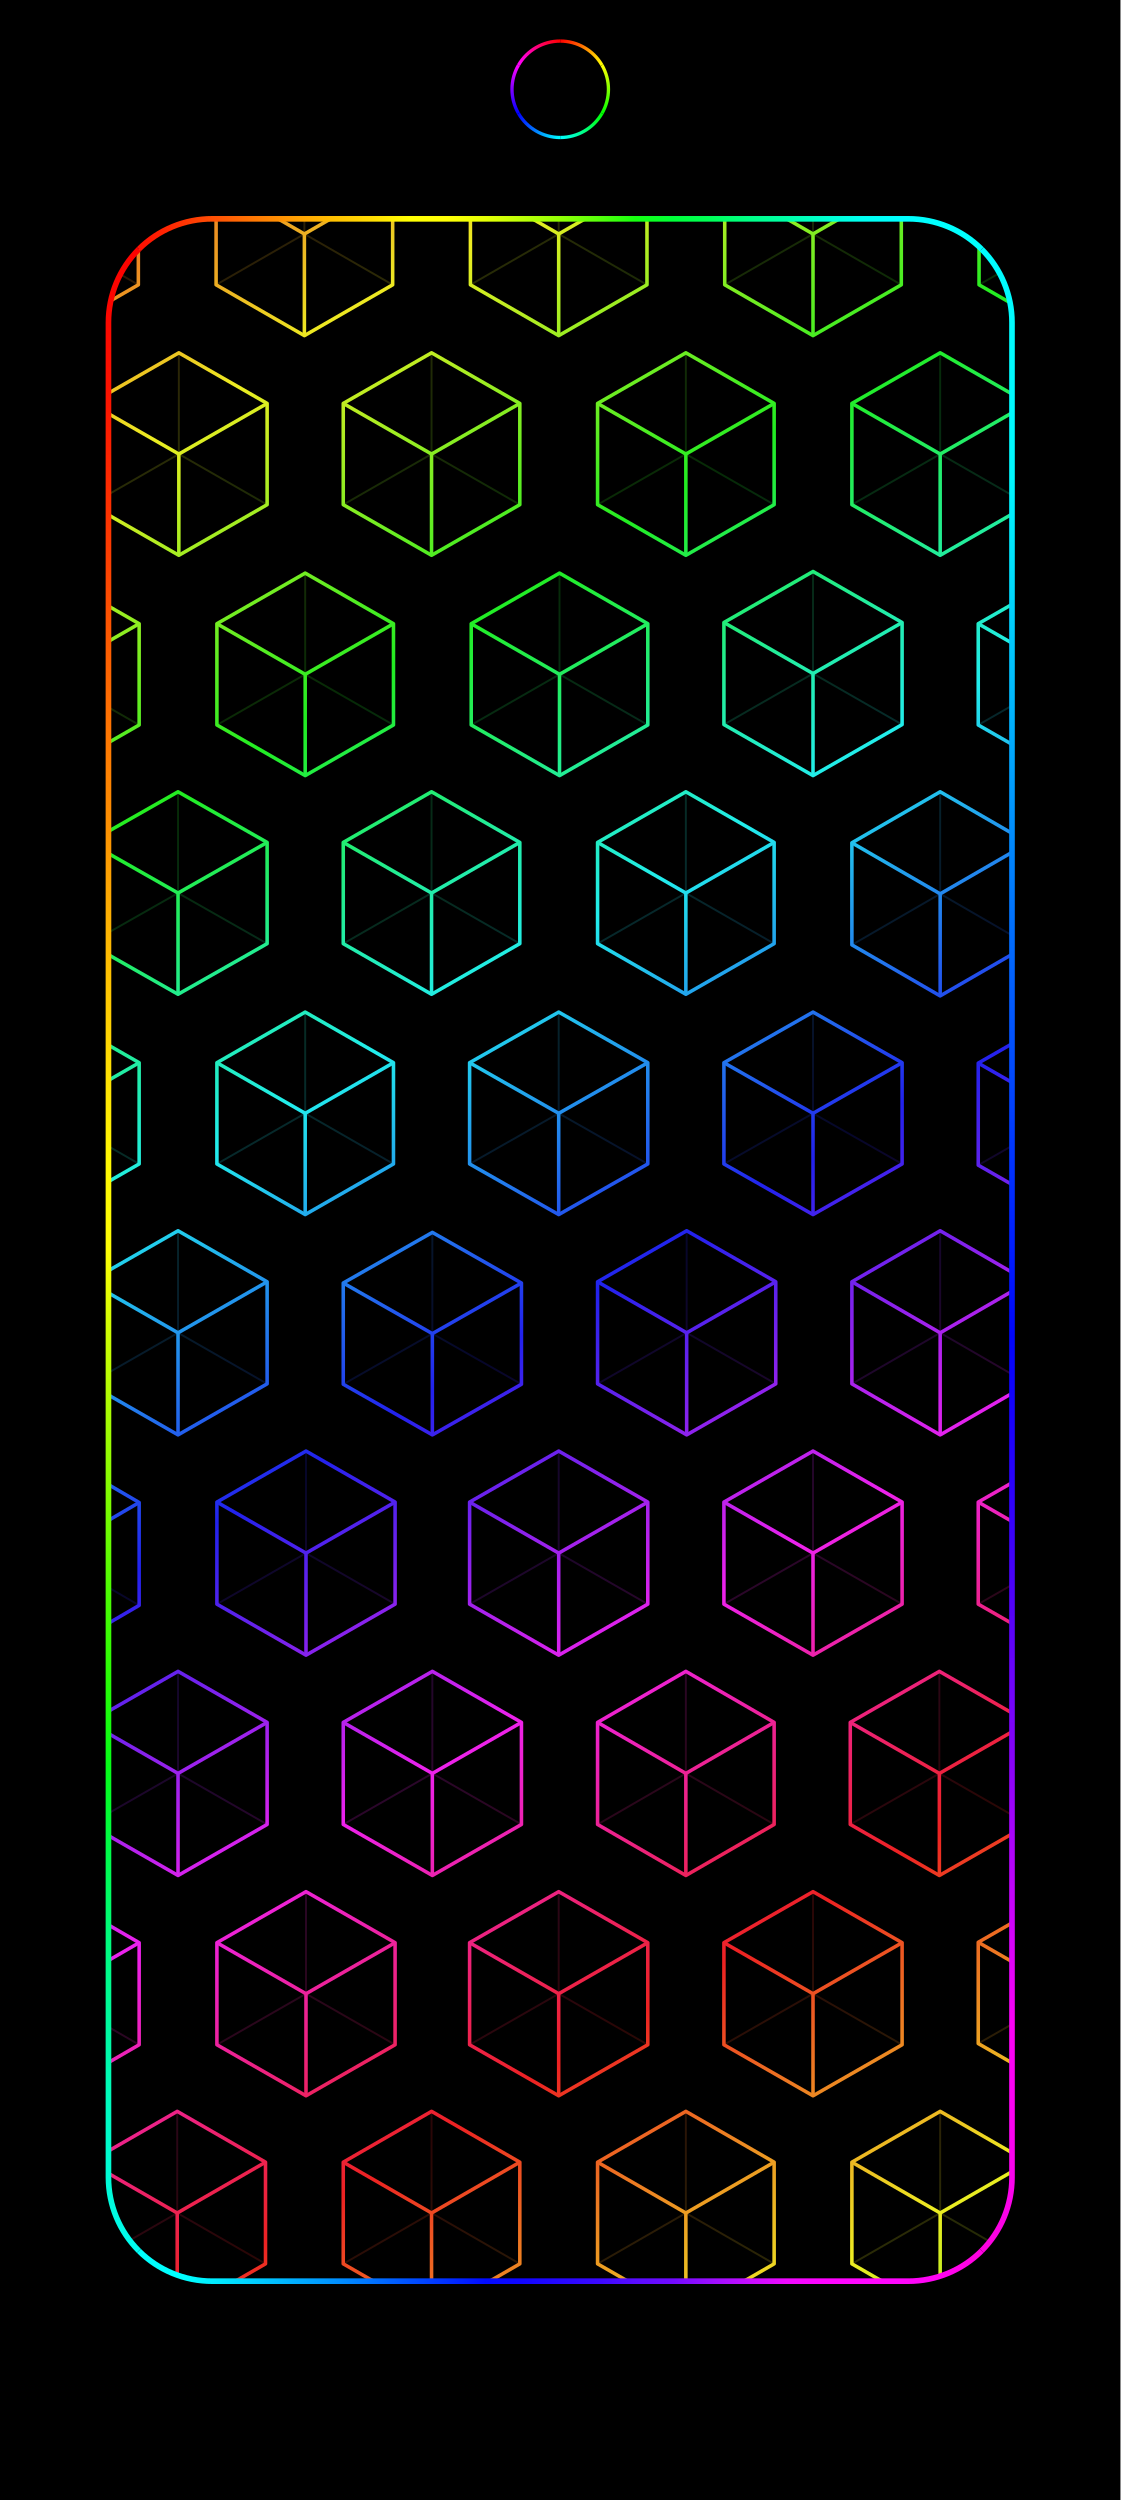
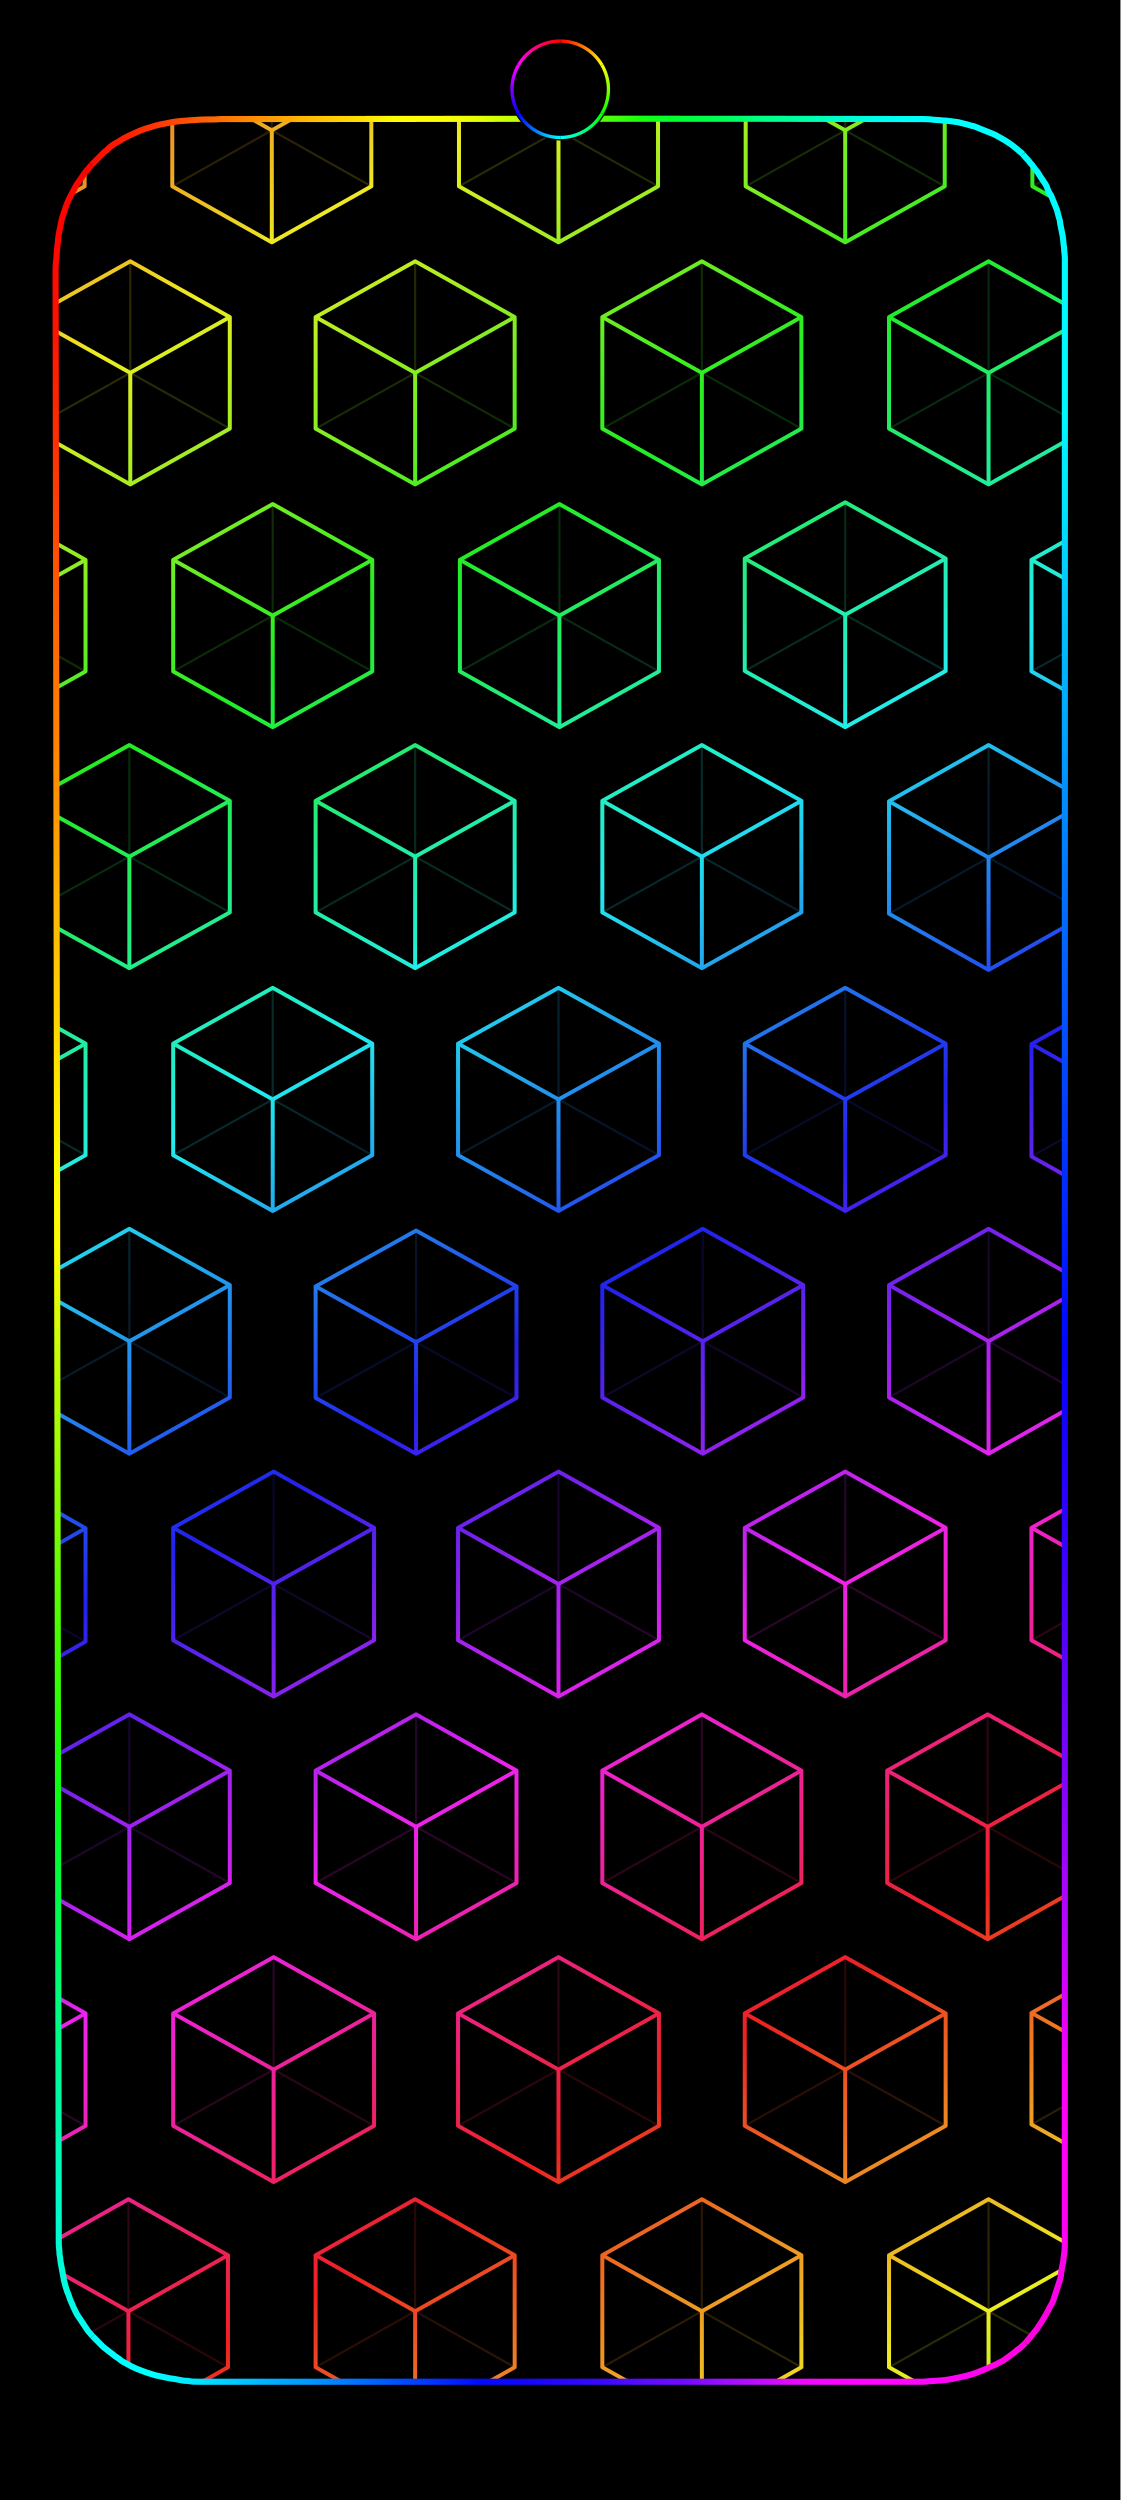
- <svg xmlns="http://www.w3.org/2000/svg" width="1280" height="2856" viewBox="0 0 1280 2856" data-frame-layout="continuous-grid">
+ <svg xmlns="http://www.w3.org/2000/svg" width="1280" height="2856" viewBox="0 0 1280 2856" data-frame-layout="continuous-grid" data-google-display="pixel_10_pro">
  <defs>
    <linearGradient id="rainbow" gradientUnits="userSpaceOnUse" x1="0" y1="0" x2="899.742" y2="1470.724">
      <stop offset="0" stop-color="#ed228f" />
      <stop offset="0.062" stop-color="#ed2222" />
      <stop offset="0.176" stop-color="#eded22" />
      <stop offset="0.29" stop-color="#22ed22" />
      <stop offset="0.405" stop-color="#22eded" />
      <stop offset="0.519" stop-color="#2222ed" />
      <stop offset="0.634" stop-color="#ed22ed" />
      <stop offset="0.748" stop-color="#ed2222" />
      <stop offset="0.863" stop-color="#eded22" />
      <stop offset="0.977" stop-color="#22ed22" />
      <stop offset="1" stop-color="#22ed4a" />
    </linearGradient>
    <linearGradient id="frame-top" gradientUnits="userSpaceOnUse" x1="25.6" y1="25.6" x2="1254.4" y2="25.6">
      <stop offset="0" stop-color="#fc0100" />
      <stop offset="0.042" stop-color="#ff1502" />
      <stop offset="0.083" stop-color="#ff3403" />
      <stop offset="0.125" stop-color="#ff5704" />
      <stop offset="0.167" stop-color="#ff7d03" />
      <stop offset="0.208" stop-color="#ffa003" />
      <stop offset="0.25" stop-color="#ffc101" />
      <stop offset="0.292" stop-color="#ffdd03" />
      <stop offset="0.333" stop-color="#ffff03" />
      <stop offset="0.375" stop-color="#ffff06" />
      <stop offset="0.417" stop-color="#e4ff05" />
      <stop offset="0.458" stop-color="#bcff07" />
      <stop offset="0.5" stop-color="#92ff05" />
      <stop offset="0.542" stop-color="#57ff0b" />
      <stop offset="0.583" stop-color="#16ff10" />
      <stop offset="0.625" stop-color="#00ff39" />
      <stop offset="0.667" stop-color="#00ff59" />
      <stop offset="0.708" stop-color="#00ff86" />
      <stop offset="0.75" stop-color="#00ffa8" />
      <stop offset="0.792" stop-color="#00ffce" />
      <stop offset="0.833" stop-color="#00fff0" />
      <stop offset="0.875" stop-color="#00ffff" />
      <stop offset="0.917" stop-color="#00ffff" />
      <stop offset="0.958" stop-color="#00ffff" />
      <stop offset="1" stop-color="#00fdff" />
    </linearGradient>
    <linearGradient id="frame-right" gradientUnits="userSpaceOnUse" x1="1254.4" y1="25.6" x2="1254.4" y2="2830.4">
      <stop offset="0" stop-color="#00fdff" />
      <stop offset="0.042" stop-color="#00fbfe" />
      <stop offset="0.083" stop-color="#00f9fe" />
      <stop offset="0.125" stop-color="#00f7fe" />
      <stop offset="0.167" stop-color="#00e1fd" />
      <stop offset="0.208" stop-color="#01c6fd" />
      <stop offset="0.25" stop-color="#01adfd" />
      <stop offset="0.292" stop-color="#0190fd" />
      <stop offset="0.333" stop-color="#0175fd" />
      <stop offset="0.375" stop-color="#025dfd" />
      <stop offset="0.417" stop-color="#0248fd" />
      <stop offset="0.458" stop-color="#0132fc" />
      <stop offset="0.5" stop-color="#011dfc" />
      <stop offset="0.542" stop-color="#0106fb" />
      <stop offset="0.583" stop-color="#1902fa" />
      <stop offset="0.625" stop-color="#3102fa" />
      <stop offset="0.667" stop-color="#4e02f8" />
      <stop offset="0.708" stop-color="#6c04fa" />
      <stop offset="0.75" stop-color="#8a03f9" />
      <stop offset="0.792" stop-color="#b004fb" />
      <stop offset="0.833" stop-color="#d503fa" />
      <stop offset="0.875" stop-color="#fa02f5" />
      <stop offset="0.917" stop-color="#fa02f2" />
      <stop offset="0.958" stop-color="#fb03ec" />
      <stop offset="1" stop-color="#fc01d6" />
    </linearGradient>
    <linearGradient id="frame-bottom" gradientUnits="userSpaceOnUse" x1="25.6" y1="2830.4" x2="1254.4" y2="2830.4">
      <stop offset="0" stop-color="#00fff9" />
      <stop offset="0.042" stop-color="#00ffff" />
      <stop offset="0.083" stop-color="#00ffff" />
      <stop offset="0.125" stop-color="#00e7ff" />
      <stop offset="0.167" stop-color="#00caff" />
      <stop offset="0.208" stop-color="#00adff" />
      <stop offset="0.25" stop-color="#0092ff" />
      <stop offset="0.292" stop-color="#0072ff" />
      <stop offset="0.333" stop-color="#0050ff" />
      <stop offset="0.375" stop-color="#012fff" />
      <stop offset="0.417" stop-color="#020bff" />
      <stop offset="0.458" stop-color="#1105ff" />
      <stop offset="0.5" stop-color="#2607ff" />
      <stop offset="0.542" stop-color="#3b08ff" />
      <stop offset="0.583" stop-color="#590cff" />
      <stop offset="0.625" stop-color="#720aff" />
      <stop offset="0.667" stop-color="#9c0eff" />
      <stop offset="0.708" stop-color="#c40dff" />
      <stop offset="0.75" stop-color="#f009ff" />
      <stop offset="0.792" stop-color="#ff03ff" />
      <stop offset="0.833" stop-color="#ff07ff" />
      <stop offset="0.875" stop-color="#ff06fd" />
      <stop offset="0.917" stop-color="#ff04f2" />
      <stop offset="0.958" stop-color="#ff03e1" />
      <stop offset="1" stop-color="#fd02e2" />
    </linearGradient>
    <linearGradient id="frame-left" gradientUnits="userSpaceOnUse" x1="25.6" y1="25.6" x2="25.6" y2="2830.4">
      <stop offset="0" stop-color="#fc0200" />
      <stop offset="0.042" stop-color="#fc0500" />
      <stop offset="0.083" stop-color="#fc1200" />
      <stop offset="0.125" stop-color="#fe2800" />
      <stop offset="0.167" stop-color="#fd4001" />
      <stop offset="0.208" stop-color="#fe5d01" />
      <stop offset="0.25" stop-color="#ff7702" />
      <stop offset="0.292" stop-color="#fe8f02" />
      <stop offset="0.333" stop-color="#fead03" />
      <stop offset="0.375" stop-color="#ffc702" />
      <stop offset="0.417" stop-color="#ffe204" />
      <stop offset="0.458" stop-color="#fff804" />
      <stop offset="0.5" stop-color="#fdfd06" />
      <stop offset="0.542" stop-color="#ccfd04" />
      <stop offset="0.583" stop-color="#a5fc04" />
      <stop offset="0.625" stop-color="#7afc01" />
      <stop offset="0.667" stop-color="#4bfc03" />
      <stop offset="0.708" stop-color="#28fc05" />
      <stop offset="0.75" stop-color="#06fc17" />
      <stop offset="0.792" stop-color="#00fc4a" />
      <stop offset="0.833" stop-color="#00fc7c" />
      <stop offset="0.875" stop-color="#00fa9e" />
      <stop offset="0.917" stop-color="#00fbc1" />
      <stop offset="0.958" stop-color="#00fbdb" />
      <stop offset="1" stop-color="#00ffff" />
    </linearGradient>
    <linearGradient id="camera-0" gradientUnits="userSpaceOnUse" x1="640" y1="46.907" x2="687.712" y2="74.454">
      <stop stop-color="#ff0000" />
      <stop offset="1" stop-color="#ffff00" />
    </linearGradient>
    <linearGradient id="camera-1" gradientUnits="userSpaceOnUse" x1="687.712" y1="74.454" x2="687.712" y2="129.546">
      <stop stop-color="#ffff00" />
      <stop offset="1" stop-color="#00ff00" />
    </linearGradient>
    <linearGradient id="camera-2" gradientUnits="userSpaceOnUse" x1="687.712" y1="129.546" x2="640" y2="157.093">
      <stop stop-color="#00ff00" />
      <stop offset="1" stop-color="#00ffff" />
    </linearGradient>
    <linearGradient id="camera-3" gradientUnits="userSpaceOnUse" x1="640" y1="157.093" x2="592.288" y2="129.546">
      <stop stop-color="#00ffff" />
      <stop offset="1" stop-color="#0000ff" />
    </linearGradient>
    <linearGradient id="camera-4" gradientUnits="userSpaceOnUse" x1="592.288" y1="129.546" x2="592.288" y2="74.454">
      <stop stop-color="#0000ff" />
      <stop offset="1" stop-color="#ff00ff" />
    </linearGradient>
    <linearGradient id="camera-5" gradientUnits="userSpaceOnUse" x1="592.288" y1="74.454" x2="640" y2="46.907">
      <stop stop-color="#ff00ff" />
      <stop offset="1" stop-color="#ff0000" />
    </linearGradient>
    <clipPath id="rgb-frame-clip">
-       <rect x="25.6" y="25.6" width="1228.8" height="2804.8" rx="141" />
+       <path d="M5.848,197.345 6.047,189.89 6.323,186.31 6.834,182.254 6.983,178.827 7.654,172.18 7.822,168.538 8.304,165.114 9.301,155.211 9.759,151.984 13.398,133.848 14.221,130.796 18.625,117.346 21.119,110.8 22.607,107.51 29.793,93.658 31.626,90.421 33.536,87.41 35.872,84.22 41.369,76.033 43.148,73.648 45.036,71.367 47.261,68.993 49.227,66.411 50.948,64.429 66.853,48.406 69.883,46.07 74.791,41.463 77.204,39.7 79.651,38.044 85.146,34.92 90.907,31.383 96.839,28.295 110.157,22.185 113.421,20.845 119.93,18.52 126.861,16.536 130.187,15.418 136.982,13.72 152.071,10.742 155.489,10.181 162.298,9.369 187.09,7.542 194.299,7.348 205.585,7.277 213.225,6.84 709.271,6.417 888.789,6.452 1096.548,6.848 1103.437,7.046 1110.757,7.835 1114.362,7.985 1121.717,8.659 1125.42,8.821 1139.833,10.728 1151.387,13.617 1157.18,15.341 1159.518,15.697 1183.719,25.379 1186.922,26.862 1198.994,33.676 1206.592,38.744 1212.212,43.05 1217.486,47.664 1219.863,49.455 1221.545,51.137 1223.843,54.101 1228.436,58.959 1230.662,61.91 1233.193,64.719 1237.169,70.281 1239.356,72.861 1240.77,74.877 1242.141,77.239 1249.926,89.003 1251.34,91.65 1252.488,94.929 1253.829,97.902 1255.342,100.832 1256.867,102.893 1263.838,120.166 1264.757,123.1 1266.325,129.377 1267.341,132.594 1267.933,134.992 1268.273,138.145 1271.251,153.034 1271.706,155.88 1272.698,165.525 1273.179,168.585 1273.342,172.283 1274.018,179.261 1274.16,182.144 1274.085,2680.253 1273.567,2686.885 1272.218,2697.182 1272.07,2700.047 1271.27,2702.873 1269.873,2710.363 1269.382,2714.068 1269.199,2717.119 1267.383,2724.101 1259.58,2747.996 1258.574,2750.413 1257.391,2752.712 1255.78,2755.382 1252.782,2761.306 1249.642,2767.087 1244.414,2775.704 1240.859,2780.826 1239.176,2783.679 1224.515,2801.653 1217.867,2807.771 1215.261,2809.514 1209.396,2814.401 1196.637,2823.73 1192.192,2825.879 1187.427,2828.473 1181.74,2830.874 1178.575,2832.425 1172.755,2834.95 1166.9,2837.207 1163.859,2838.56 1157.326,2840.789 1151.152,2842.602 1133.057,2846.51 1125.971,2847.732 1118.689,2848.555 1104.068,2849.518 1096.714,2850.16 186.012,2850.16 178.963,2850.043 175.947,2849.783 172.267,2849.166 168.735,2849.004 165.342,2848.594 155.134,2846.677 148.96,2845.83 132.404,2842.327 125.693,2840.374 118.932,2838.192 108.552,2834.254 102.039,2831.317 90.167,2824.884 87.953,2823.413 85.161,2821.09 80.575,2818.082 78.535,2816.351 65.85,2806.591 52.274,2792.871 46.597,2786.367 34.868,2768.774 32.943,2765.85 31.331,2762.85 28.319,2756.585 24.109,2746.743 21.863,2740.248 20.469,2736.937 18.264,2730.078 16.438,2722.926 12.181,2699.951 11.391,2693.452 10.817,2690.335 10.659,2686.717 9.985,2679.362 9.84,2675.878Z" />
    </clipPath>
  </defs>
  <rect width="1280" height="2856" fill="#000" />
-   <g id="android-wallpaper-inset" transform="translate(102.4 228.48) scale(0.84)">
+   <g id="android-wallpaper-inset" transform="translate(58.182 129.818) scale(0.9090909)">
    <g clip-path="url(#rgb-frame-clip)">
-       <g transform="translate(47 47) scale(2.203 2.203) translate(-357.767 -0)">
-         <path d="M312,-63.112L366.5,-31.737L366.5,31.013L312,62.388L257.5,31.013L257.5,-31.737ZM469,-63.112L523.5,-31.737L523.5,31.013L469,62.388L414.5,31.013L414.5,-31.737ZM626,-63.112L680.5,-31.737L680.5,31.013L626,62.388L571.5,31.013L571.5,-31.737ZM783,-63.112L837.5,-31.737L837.5,31.013L783,62.388L728.5,31.013L728.5,-31.737ZM940,-63.112L994.5,-31.737L994.5,31.013L940,62.388L885.5,31.013L885.5,-31.737ZM391.5,73L446,104.25L446,166.75L391.5,198L337,166.75L337,104.25ZM547.5,73L602,104.25L602,166.75L547.5,198L493,166.75L493,104.25ZM704.5,73L759,104.25L759,166.75L704.5,198L650,166.75L650,104.25ZM861.5,73L916,104.25L916,166.75L861.5,198L807,166.75L807,104.25ZM312.5,209L367,240.25L367,302.75L312.5,334L258,302.75L258,240.25ZM469.5,209L524,240.25L524,302.75L469.5,334L415,302.75L415,240.25ZM626.5,209L681,240.25L681,302.75L626.5,334L572,302.75L572,240.25ZM783,208L838,239.5L838,302.5L783,334L728,302.5L728,239.5ZM939.5,209L994,240.25L994,302.75L939.5,334L885,302.75L885,240.25ZM391,344L446,375.25L446,437.75L391,469L336,437.75L336,375.25ZM547.5,344L602,375.25L602,437.75L547.5,469L493,437.75L493,375.25ZM704.5,344L759,375.25L759,437.75L704.5,469L650,437.75L650,375.25ZM861.5,344L916,375.5L916,438.5L861.5,470L807,438.5L807,375.5ZM312.5,480L367,511.25L367,573.75L312.5,605L258,573.75L258,511.25ZM469.5,480L524,511.25L524,573.75L469.5,605L415,573.75L415,511.25ZM626,480L681,511.25L681,573.75L626,605L571,573.75L571,511.25ZM783,480L838,511.25L838,573.75L783,605L728,573.75L728,511.25ZM940,480L995,511.5L995,574.5L940,606L885,574.5L885,511.5ZM391,615L446,646.5L446,709.5L391,741L336,709.5L336,646.5ZM548,616L603,647.25L603,709.75L548,741L493,709.75L493,647.25ZM705,615L760,646.5L760,709.5L705,741L650,709.5L650,646.5ZM861.5,615L916,646.5L916,709.5L861.5,741L807,709.5L807,646.5ZM312.5,751L367,782.75L367,846.25L312.5,878L258,846.25L258,782.75ZM470,751L525,782.5L525,845.5L470,877L415,845.5L415,782.5ZM626,751L681,782.5L681,845.5L626,877L571,845.5L571,782.5ZM783,751L838,782.5L838,845.5L783,877L728,845.5L728,782.5ZM940,751L995,782.5L995,845.5L940,877L885,845.5L885,782.5ZM391,887L446,918.5L446,981.5L391,1013L336,981.5L336,918.5ZM548,887L603,918.5L603,981.5L548,1013L493,981.5L493,918.5ZM704.5,887L759,918.5L759,981.5L704.5,1013L650,981.5L650,918.5ZM861,887L916,918.5L916,981.5L861,1013L806,981.5L806,918.5ZM312.5,1023L367,1054.5L367,1117.5L312.5,1149L258,1117.5L258,1054.5ZM470,1023L525,1054.5L525,1117.5L470,1149L415,1117.5L415,1054.5ZM626,1023L681,1054.5L681,1117.5L626,1149L571,1117.5L571,1054.5ZM783,1023L838,1054.5L838,1117.5L783,1149L728,1117.5L728,1054.5ZM939.5,1023L994,1054.25L994,1116.75L939.5,1148L885,1116.75L885,1054.25ZM390.5,1158.625L445,1190L445,1252.75L390.5,1284.125L336,1252.75L336,1190ZM547.5,1158.625L602,1190L602,1252.75L547.5,1284.125L493,1252.75L493,1190ZM704.5,1158.625L759,1190L759,1252.75L704.5,1284.125L650,1252.75L650,1190ZM861.5,1158.625L916,1190L916,1252.75L861.5,1284.125L807,1252.75L807,1190Z" fill="none" stroke="url(#rainbow)" stroke-width="2.2" stroke-linejoin="round" />
-         <path d="M312,-0.362L312,-63.112M312,-0.362L366.5,31.013M312,-0.362L257.5,31.013M469,-0.362L469,-63.112M469,-0.362L523.5,31.013M469,-0.362L414.5,31.013M626,-0.362L626,-63.112M626,-0.362L680.5,31.013M626,-0.362L571.5,31.013M783,-0.362L783,-63.112M783,-0.362L837.5,31.013M783,-0.362L728.5,31.013M940,-0.362L940,-63.112M940,-0.362L994.5,31.013M940,-0.362L885.5,31.013M391.5,135.5L391.5,73M391.5,135.5L446,166.75M391.5,135.5L337,166.75M547.5,135.5L547.5,73M547.5,135.5L602,166.75M547.5,135.5L493,166.75M704.5,135.5L704.5,73M704.5,135.5L759,166.75M704.5,135.5L650,166.75M861.5,135.5L861.5,73M861.5,135.5L916,166.75M861.5,135.5L807,166.75M312.5,271.5L312.5,209M312.5,271.5L367,302.75M312.5,271.5L258,302.75M469.5,271.5L469.5,209M469.5,271.5L524,302.75M469.5,271.5L415,302.75M626.5,271.5L626.5,209M626.5,271.5L681,302.75M626.5,271.5L572,302.75M783,271L783,208M783,271L838,302.5M783,271L728,302.5M939.5,271.5L939.5,209M939.5,271.5L994,302.75M939.5,271.5L885,302.75M391,406.5L391,344M391,406.5L446,437.75M391,406.5L336,437.75M547.5,406.5L547.5,344M547.5,406.5L602,437.75M547.5,406.5L493,437.75M704.5,406.5L704.5,344M704.5,406.5L759,437.75M704.5,406.5L650,437.75M861.5,407L861.5,344M861.5,407L916,438.5M861.5,407L807,438.5M312.5,542.5L312.5,480M312.5,542.5L367,573.75M312.5,542.5L258,573.75M469.5,542.5L469.5,480M469.5,542.5L524,573.75M469.5,542.5L415,573.75M626,542.5L626,480M626,542.5L681,573.75M626,542.5L571,573.75M783,542.5L783,480M783,542.5L838,573.75M783,542.5L728,573.75M940,543L940,480M940,543L995,574.5M940,543L885,574.5M391,678L391,615M391,678L446,709.5M391,678L336,709.5M548,678.5L548,616M548,678.5L603,709.75M548,678.5L493,709.75M705,678L705,615M705,678L760,709.5M705,678L650,709.5M861.5,678L861.5,615M861.5,678L916,709.5M861.5,678L807,709.5M312.5,814.5L312.5,751M312.5,814.5L367,846.25M312.5,814.5L258,846.25M470,814L470,751M470,814L525,845.5M470,814L415,845.5M626,814L626,751M626,814L681,845.5M626,814L571,845.5M783,814L783,751M783,814L838,845.5M783,814L728,845.5M940,814L940,751M940,814L995,845.5M940,814L885,845.5M391,950L391,887M391,950L446,981.5M391,950L336,981.5M548,950L548,887M548,950L603,981.5M548,950L493,981.5M704.5,950L704.5,887M704.5,950L759,981.5M704.5,950L650,981.5M861,950L861,887M861,950L916,981.5M861,950L806,981.5M312.5,1086L312.5,1023M312.5,1086L367,1117.5M312.5,1086L258,1117.5M470,1086L470,1023M470,1086L525,1117.5M470,1086L415,1117.5M626,1086L626,1023M626,1086L681,1117.5M626,1086L571,1117.5M783,1086L783,1023M783,1086L838,1117.5M783,1086L728,1117.5M939.5,1085.5L939.5,1023M939.5,1085.5L994,1116.75M939.5,1085.5L885,1116.75M390.5,1221.375L390.5,1158.625M390.5,1221.375L445,1252.75M390.5,1221.375L336,1252.75M547.5,1221.375L547.5,1158.625M547.5,1221.375L602,1252.75M547.5,1221.375L493,1252.75M704.5,1221.375L704.5,1158.625M704.5,1221.375L759,1252.75M704.5,1221.375L650,1252.75M861.5,1221.375L861.5,1158.625M861.5,1221.375L916,1252.75M861.5,1221.375L807,1252.75" fill="none" stroke="url(#rainbow)" stroke-width="1.2" opacity="0.18" />
-         <path d="M312,-0.362L366.5,-31.737M312,-0.362L312,62.388M312,-0.362L257.5,-31.737M469,-0.362L523.5,-31.737M469,-0.362L469,62.388M469,-0.362L414.5,-31.737M626,-0.362L680.5,-31.737M626,-0.362L626,62.388M626,-0.362L571.5,-31.737M783,-0.362L837.5,-31.737M783,-0.362L783,62.388M783,-0.362L728.5,-31.737M940,-0.362L994.5,-31.737M940,-0.362L940,62.388M940,-0.362L885.5,-31.737M391.5,135.5L446,104.25M391.5,135.5L391.5,198M391.5,135.5L337,104.25M547.5,135.5L602,104.25M547.5,135.5L547.5,198M547.5,135.5L493,104.25M704.5,135.5L759,104.25M704.5,135.5L704.5,198M704.5,135.5L650,104.25M861.5,135.5L916,104.25M861.5,135.5L861.5,198M861.5,135.5L807,104.25M312.5,271.5L367,240.25M312.5,271.5L312.5,334M312.5,271.5L258,240.25M469.5,271.5L524,240.25M469.5,271.5L469.5,334M469.5,271.5L415,240.25M626.5,271.5L681,240.25M626.5,271.5L626.5,334M626.5,271.5L572,240.25M783,271L838,239.5M783,271L783,334M783,271L728,239.5M939.5,271.5L994,240.25M939.5,271.5L939.5,334M939.5,271.5L885,240.25M391,406.5L446,375.25M391,406.5L391,469M391,406.5L336,375.25M547.5,406.5L602,375.25M547.5,406.5L547.5,469M547.5,406.5L493,375.25M704.5,406.5L759,375.25M704.5,406.5L704.5,469M704.5,406.5L650,375.25M861.5,407L916,375.5M861.5,407L861.5,470M861.5,407L807,375.5M312.5,542.5L367,511.25M312.5,542.5L312.5,605M312.5,542.5L258,511.25M469.5,542.5L524,511.25M469.5,542.5L469.5,605M469.5,542.5L415,511.25M626,542.5L681,511.25M626,542.5L626,605M626,542.5L571,511.25M783,542.5L838,511.25M783,542.5L783,605M783,542.5L728,511.25M940,543L995,511.5M940,543L940,606M940,543L885,511.5M391,678L446,646.5M391,678L391,741M391,678L336,646.5M548,678.5L603,647.25M548,678.5L548,741M548,678.5L493,647.25M705,678L760,646.5M705,678L705,741M705,678L650,646.5M861.5,678L916,646.5M861.5,678L861.5,741M861.5,678L807,646.5M312.5,814.5L367,782.75M312.5,814.5L312.5,878M312.5,814.5L258,782.75M470,814L525,782.5M470,814L470,877M470,814L415,782.5M626,814L681,782.5M626,814L626,877M626,814L571,782.5M783,814L838,782.5M783,814L783,877M783,814L728,782.5M940,814L995,782.5M940,814L940,877M940,814L885,782.5M391,950L446,918.5M391,950L391,1013M391,950L336,918.5M548,950L603,918.5M548,950L548,1013M548,950L493,918.5M704.5,950L759,918.5M704.5,950L704.5,1013M704.5,950L650,918.5M861,950L916,918.5M861,950L861,1013M861,950L806,918.5M312.5,1086L367,1054.5M312.5,1086L312.5,1149M312.5,1086L258,1054.5M470,1086L525,1054.5M470,1086L470,1149M470,1086L415,1054.5M626,1086L681,1054.5M626,1086L626,1149M626,1086L571,1054.5M783,1086L838,1054.5M783,1086L783,1149M783,1086L728,1054.5M939.5,1085.5L994,1054.25M939.5,1085.5L939.5,1148M939.5,1085.5L885,1054.25M390.5,1221.375L445,1190M390.5,1221.375L390.5,1284.125M390.5,1221.375L336,1190M547.5,1221.375L602,1190M547.5,1221.375L547.5,1284.125M547.5,1221.375L493,1190M704.5,1221.375L759,1190M704.5,1221.375L704.5,1284.125M704.5,1221.375L650,1190M861.5,1221.375L916,1190M861.5,1221.375L861.5,1284.125M861.5,1221.375L807,1190" fill="none" stroke="url(#rainbow)" stroke-width="2.2" />
+       <g transform="scale(1.041667 1.018254) translate(-25.6 -25.6)">
+         <g transform="translate(47 47) scale(2.203 2.203) translate(-357.767 -0)">
+           <path d="M312,-63.112L366.5,-31.737L366.5,31.013L312,62.388L257.5,31.013L257.5,-31.737ZM469,-63.112L523.5,-31.737L523.5,31.013L469,62.388L414.5,31.013L414.5,-31.737ZM626,-63.112L680.5,-31.737L680.5,31.013L626,62.388L571.5,31.013L571.5,-31.737ZM783,-63.112L837.5,-31.737L837.5,31.013L783,62.388L728.5,31.013L728.5,-31.737ZM940,-63.112L994.5,-31.737L994.5,31.013L940,62.388L885.5,31.013L885.5,-31.737ZM391.5,73L446,104.25L446,166.75L391.5,198L337,166.75L337,104.25ZM547.5,73L602,104.25L602,166.75L547.5,198L493,166.75L493,104.25ZM704.5,73L759,104.25L759,166.75L704.5,198L650,166.75L650,104.25ZM861.5,73L916,104.25L916,166.75L861.5,198L807,166.75L807,104.25ZM312.5,209L367,240.25L367,302.75L312.5,334L258,302.75L258,240.25ZM469.5,209L524,240.25L524,302.75L469.5,334L415,302.75L415,240.25ZM626.5,209L681,240.25L681,302.75L626.5,334L572,302.75L572,240.25ZM783,208L838,239.5L838,302.5L783,334L728,302.5L728,239.5ZM939.5,209L994,240.25L994,302.75L939.5,334L885,302.75L885,240.25ZM391,344L446,375.25L446,437.75L391,469L336,437.75L336,375.25ZM547.5,344L602,375.25L602,437.75L547.5,469L493,437.75L493,375.25ZM704.5,344L759,375.25L759,437.75L704.5,469L650,437.75L650,375.25ZM861.5,344L916,375.5L916,438.5L861.5,470L807,438.5L807,375.5ZM312.5,480L367,511.25L367,573.75L312.5,605L258,573.75L258,511.25ZM469.5,480L524,511.25L524,573.75L469.5,605L415,573.75L415,511.25ZM626,480L681,511.25L681,573.75L626,605L571,573.75L571,511.25ZM783,480L838,511.25L838,573.75L783,605L728,573.75L728,511.25ZM940,480L995,511.5L995,574.5L940,606L885,574.5L885,511.5ZM391,615L446,646.5L446,709.5L391,741L336,709.5L336,646.5ZM548,616L603,647.25L603,709.75L548,741L493,709.75L493,647.25ZM705,615L760,646.5L760,709.5L705,741L650,709.5L650,646.5ZM861.5,615L916,646.5L916,709.5L861.5,741L807,709.5L807,646.5ZM312.5,751L367,782.75L367,846.25L312.5,878L258,846.25L258,782.75ZM470,751L525,782.5L525,845.5L470,877L415,845.5L415,782.5ZM626,751L681,782.5L681,845.5L626,877L571,845.5L571,782.5ZM783,751L838,782.5L838,845.5L783,877L728,845.5L728,782.5ZM940,751L995,782.5L995,845.5L940,877L885,845.5L885,782.5ZM391,887L446,918.5L446,981.5L391,1013L336,981.5L336,918.5ZM548,887L603,918.5L603,981.5L548,1013L493,981.5L493,918.5ZM704.5,887L759,918.5L759,981.5L704.5,1013L650,981.5L650,918.5ZM861,887L916,918.5L916,981.5L861,1013L806,981.5L806,918.5ZM312.5,1023L367,1054.5L367,1117.5L312.5,1149L258,1117.5L258,1054.5ZM470,1023L525,1054.5L525,1117.5L470,1149L415,1117.5L415,1054.5ZM626,1023L681,1054.5L681,1117.5L626,1149L571,1117.5L571,1054.5ZM783,1023L838,1054.5L838,1117.5L783,1149L728,1117.5L728,1054.5ZM939.5,1023L994,1054.25L994,1116.75L939.5,1148L885,1116.75L885,1054.25ZM390.5,1158.625L445,1190L445,1252.75L390.5,1284.125L336,1252.75L336,1190ZM547.5,1158.625L602,1190L602,1252.75L547.5,1284.125L493,1252.75L493,1190ZM704.5,1158.625L759,1190L759,1252.75L704.5,1284.125L650,1252.75L650,1190ZM861.5,1158.625L916,1190L916,1252.75L861.5,1284.125L807,1252.75L807,1190Z" fill="none" stroke="url(#rainbow)" stroke-width="2.2" stroke-linejoin="round" />
+           <path d="M312,-0.362L312,-63.112M312,-0.362L366.5,31.013M312,-0.362L257.5,31.013M469,-0.362L469,-63.112M469,-0.362L523.5,31.013M469,-0.362L414.5,31.013M626,-0.362L626,-63.112M626,-0.362L680.5,31.013M626,-0.362L571.5,31.013M783,-0.362L783,-63.112M783,-0.362L837.5,31.013M783,-0.362L728.5,31.013M940,-0.362L940,-63.112M940,-0.362L994.5,31.013M940,-0.362L885.5,31.013M391.5,135.5L391.5,73M391.5,135.5L446,166.75M391.5,135.5L337,166.75M547.5,135.5L547.5,73M547.5,135.5L602,166.75M547.5,135.5L493,166.75M704.5,135.5L704.5,73M704.5,135.5L759,166.75M704.5,135.5L650,166.75M861.5,135.5L861.5,73M861.5,135.5L916,166.75M861.5,135.5L807,166.75M312.5,271.5L312.5,209M312.5,271.5L367,302.75M312.5,271.5L258,302.75M469.5,271.5L469.5,209M469.5,271.5L524,302.75M469.5,271.5L415,302.75M626.5,271.5L626.5,209M626.5,271.5L681,302.75M626.5,271.5L572,302.75M783,271L783,208M783,271L838,302.5M783,271L728,302.5M939.5,271.5L939.5,209M939.5,271.5L994,302.75M939.5,271.5L885,302.75M391,406.5L391,344M391,406.5L446,437.75M391,406.5L336,437.75M547.5,406.5L547.5,344M547.5,406.5L602,437.75M547.5,406.5L493,437.75M704.5,406.5L704.5,344M704.5,406.5L759,437.75M704.5,406.5L650,437.75M861.5,407L861.5,344M861.5,407L916,438.5M861.5,407L807,438.5M312.5,542.5L312.5,480M312.5,542.5L367,573.75M312.5,542.5L258,573.75M469.5,542.5L469.5,480M469.5,542.5L524,573.75M469.5,542.5L415,573.75M626,542.5L626,480M626,542.5L681,573.75M626,542.5L571,573.75M783,542.5L783,480M783,542.5L838,573.75M783,542.5L728,573.75M940,543L940,480M940,543L995,574.5M940,543L885,574.5M391,678L391,615M391,678L446,709.5M391,678L336,709.5M548,678.5L548,616M548,678.5L603,709.75M548,678.5L493,709.75M705,678L705,615M705,678L760,709.5M705,678L650,709.5M861.5,678L861.5,615M861.5,678L916,709.5M861.5,678L807,709.5M312.5,814.5L312.5,751M312.5,814.5L367,846.25M312.5,814.5L258,846.25M470,814L470,751M470,814L525,845.5M470,814L415,845.5M626,814L626,751M626,814L681,845.5M626,814L571,845.5M783,814L783,751M783,814L838,845.5M783,814L728,845.5M940,814L940,751M940,814L995,845.5M940,814L885,845.5M391,950L391,887M391,950L446,981.5M391,950L336,981.5M548,950L548,887M548,950L603,981.5M548,950L493,981.5M704.5,950L704.5,887M704.5,950L759,981.5M704.5,950L650,981.5M861,950L861,887M861,950L916,981.5M861,950L806,981.5M312.5,1086L312.5,1023M312.5,1086L367,1117.5M312.5,1086L258,1117.5M470,1086L470,1023M470,1086L525,1117.5M470,1086L415,1117.5M626,1086L626,1023M626,1086L681,1117.5M626,1086L571,1117.5M783,1086L783,1023M783,1086L838,1117.5M783,1086L728,1117.5M939.5,1085.5L939.5,1023M939.5,1085.5L994,1116.75M939.5,1085.5L885,1116.75M390.5,1221.375L390.5,1158.625M390.5,1221.375L445,1252.75M390.5,1221.375L336,1252.75M547.5,1221.375L547.5,1158.625M547.5,1221.375L602,1252.75M547.5,1221.375L493,1252.75M704.5,1221.375L704.5,1158.625M704.5,1221.375L759,1252.75M704.5,1221.375L650,1252.75M861.5,1221.375L861.5,1158.625M861.5,1221.375L916,1252.75M861.5,1221.375L807,1252.75" fill="none" stroke="url(#rainbow)" stroke-width="1.2" opacity="0.18" />
+           <path d="M312,-0.362L366.5,-31.737M312,-0.362L312,62.388M312,-0.362L257.5,-31.737M469,-0.362L523.5,-31.737M469,-0.362L469,62.388M469,-0.362L414.5,-31.737M626,-0.362L680.5,-31.737M626,-0.362L626,62.388M626,-0.362L571.5,-31.737M783,-0.362L837.5,-31.737M783,-0.362L783,62.388M783,-0.362L728.5,-31.737M940,-0.362L994.5,-31.737M940,-0.362L940,62.388M940,-0.362L885.5,-31.737M391.5,135.5L446,104.25M391.5,135.5L391.5,198M391.5,135.5L337,104.25M547.5,135.5L602,104.25M547.5,135.5L547.5,198M547.5,135.5L493,104.25M704.5,135.5L759,104.25M704.5,135.5L704.5,198M704.5,135.5L650,104.25M861.5,135.5L916,104.25M861.5,135.5L861.5,198M861.5,135.5L807,104.25M312.5,271.5L367,240.25M312.5,271.5L312.5,334M312.5,271.5L258,240.25M469.5,271.5L524,240.25M469.5,271.5L469.5,334M469.5,271.5L415,240.25M626.5,271.5L681,240.25M626.5,271.5L626.5,334M626.5,271.5L572,240.25M783,271L838,239.5M783,271L783,334M783,271L728,239.5M939.5,271.5L994,240.25M939.5,271.5L939.5,334M939.5,271.5L885,240.25M391,406.5L446,375.25M391,406.5L391,469M391,406.5L336,375.25M547.5,406.5L602,375.25M547.5,406.5L547.5,469M547.5,406.5L493,375.25M704.5,406.5L759,375.25M704.5,406.5L704.5,469M704.5,406.5L650,375.25M861.5,407L916,375.5M861.5,407L861.5,470M861.5,407L807,375.5M312.5,542.5L367,511.25M312.5,542.5L312.5,605M312.5,542.5L258,511.25M469.5,542.5L524,511.25M469.5,542.5L469.5,605M469.5,542.5L415,511.25M626,542.5L681,511.25M626,542.5L626,605M626,542.5L571,511.25M783,542.5L838,511.25M783,542.5L783,605M783,542.5L728,511.25M940,543L995,511.5M940,543L940,606M940,543L885,511.5M391,678L446,646.5M391,678L391,741M391,678L336,646.5M548,678.5L603,647.25M548,678.5L548,741M548,678.5L493,647.25M705,678L760,646.5M705,678L705,741M705,678L650,646.5M861.5,678L916,646.5M861.5,678L861.5,741M861.5,678L807,646.5M312.5,814.5L367,782.75M312.5,814.5L312.5,878M312.5,814.5L258,782.75M470,814L525,782.5M470,814L470,877M470,814L415,782.5M626,814L681,782.5M626,814L626,877M626,814L571,782.5M783,814L838,782.5M783,814L783,877M783,814L728,782.5M940,814L995,782.5M940,814L940,877M940,814L885,782.5M391,950L446,918.5M391,950L391,1013M391,950L336,918.5M548,950L603,918.5M548,950L548,1013M548,950L493,918.5M704.5,950L759,918.5M704.5,950L704.5,1013M704.5,950L650,918.5M861,950L916,918.5M861,950L861,1013M861,950L806,918.5M312.5,1086L367,1054.5M312.5,1086L312.5,1149M312.5,1086L258,1054.5M470,1086L525,1054.5M470,1086L470,1149M470,1086L415,1054.5M626,1086L681,1054.5M626,1086L626,1149M626,1086L571,1054.5M783,1086L838,1054.5M783,1086L783,1149M783,1086L728,1054.5M939.5,1085.5L994,1054.25M939.5,1085.5L939.5,1148M939.5,1085.5L885,1054.25M390.5,1221.375L445,1190M390.5,1221.375L390.5,1284.125M390.5,1221.375L336,1190M547.5,1221.375L602,1190M547.5,1221.375L547.5,1284.125M547.5,1221.375L493,1190M704.5,1221.375L759,1190M704.5,1221.375L704.5,1284.125M704.5,1221.375L650,1190M861.5,1221.375L916,1190M861.5,1221.375L861.5,1284.125M861.5,1221.375L807,1190" fill="none" stroke="url(#rainbow)" stroke-width="2.2" />
+         </g>
      </g>
    </g>
-     <path d="M66.898,66.898A141,141 0 0 1 166.6,25.6L1113.4,25.6A141,141 0 0 1 1213.102,66.898" fill="none" stroke="url(#frame-top)" stroke-width="7.68" stroke-linecap="butt" />
-     <path d="M1213.102,66.898A141,141 0 0 1 1254.4,166.6L1254.4,2689.4A141,141 0 0 1 1213.102,2789.102" fill="none" stroke="url(#frame-right)" stroke-width="7.68" stroke-linecap="butt" />
-     <path d="M1213.102,2789.102A141,141 0 0 1 1113.4,2830.4L166.6,2830.4A141,141 0 0 1 66.898,2789.102" fill="none" stroke="url(#frame-bottom)" stroke-width="7.68" stroke-linecap="butt" />
-     <path d="M66.898,2789.102A141,141 0 0 1 25.6,2689.4L25.6,166.6A141,141 0 0 1 66.898,66.898" fill="none" stroke="url(#frame-left)" stroke-width="7.68" stroke-linecap="butt" />
+     <path d="M50.948,64.429 66.853,48.406 69.883,46.07 74.791,41.463 77.204,39.7 79.651,38.044 85.146,34.92 90.907,31.383 96.839,28.295 110.157,22.185 113.421,20.845 119.93,18.52 126.861,16.536 130.187,15.418 136.982,13.72 152.071,10.742 155.489,10.181 162.298,9.369 187.09,7.542 194.299,7.348 205.585,7.277 213.225,6.84 709.271,6.417 888.789,6.452 1096.548,6.848 1103.437,7.046 1110.757,7.835 1114.362,7.985 1121.717,8.659 1125.42,8.821 1139.833,10.728 1151.387,13.617 1157.18,15.341 1159.518,15.697 1183.719,25.379 1186.922,26.862 1198.994,33.676 1206.592,38.744 1212.212,43.05 1217.486,47.664 1219.863,49.455 1221.545,51.137" fill="none" stroke="url(#frame-top)" stroke-width="7.68" stroke-linecap="butt" stroke-linejoin="round" />
+     <path d="M1221.545,51.137 1223.843,54.101 1228.436,58.959 1230.662,61.91 1233.193,64.719 1237.169,70.281 1239.356,72.861 1240.77,74.877 1242.141,77.239 1249.926,89.003 1251.34,91.65 1252.488,94.929 1253.829,97.902 1255.342,100.832 1256.867,102.893 1263.838,120.166 1264.757,123.1 1266.325,129.377 1267.341,132.594 1267.933,134.992 1268.273,138.145 1271.251,153.034 1271.706,155.88 1272.698,165.525 1273.179,168.585 1273.342,172.283 1274.018,179.261 1274.16,182.144 1274.085,2680.253 1273.567,2686.885 1272.218,2697.182 1272.07,2700.047 1271.27,2702.873 1269.873,2710.363 1269.382,2714.068 1269.199,2717.119 1267.383,2724.101 1259.58,2747.996 1258.574,2750.413 1257.391,2752.712 1255.78,2755.382 1252.782,2761.306 1249.642,2767.087 1244.414,2775.704 1240.859,2780.826 1239.176,2783.679 1224.515,2801.653" fill="none" stroke="url(#frame-right)" stroke-width="7.68" stroke-linecap="butt" stroke-linejoin="round" />
+     <path d="M1224.515,2801.653 1217.867,2807.771 1215.261,2809.514 1209.396,2814.401 1196.637,2823.73 1192.192,2825.879 1187.427,2828.473 1181.74,2830.874 1178.575,2832.425 1172.755,2834.95 1166.9,2837.207 1163.859,2838.56 1157.326,2840.789 1151.152,2842.602 1133.057,2846.51 1125.971,2847.732 1118.689,2848.555 1104.068,2849.518 1096.714,2850.16 186.012,2850.16 178.963,2850.043 175.947,2849.783 172.267,2849.166 168.735,2849.004 165.342,2848.594 155.134,2846.677 148.96,2845.83 132.404,2842.327 125.693,2840.374 118.932,2838.192 108.552,2834.254 102.039,2831.317 90.167,2824.884 87.953,2823.413 85.161,2821.09 80.575,2818.082 78.535,2816.351 65.85,2806.591 52.274,2792.871" fill="none" stroke="url(#frame-bottom)" stroke-width="7.68" stroke-linecap="butt" stroke-linejoin="round" />
+     <path d="M52.274,2792.871 46.597,2786.367 34.868,2768.774 32.943,2765.85 31.331,2762.85 28.319,2756.585 24.109,2746.743 21.863,2740.248 20.469,2736.937 18.264,2730.078 16.438,2722.926 12.181,2699.951 11.391,2693.452 10.817,2690.335 10.659,2686.717 9.985,2679.362 9.84,2675.878 5.848,197.345 6.047,189.89 6.323,186.31 6.834,182.254 6.983,178.827 7.654,172.18 7.822,168.538 8.304,165.114 9.301,155.211 9.759,151.984 13.398,133.848 14.221,130.796 18.625,117.346 21.119,110.8 22.607,107.51 29.793,93.658 31.626,90.421 33.536,87.41 35.872,84.22 41.369,76.033 43.148,73.648 45.036,71.367 47.261,68.993 49.227,66.411 50.948,64.429" fill="none" stroke="url(#frame-left)" stroke-width="7.68" stroke-linecap="butt" stroke-linejoin="round" />
  </g>
  <circle cx="640" cy="102" r="58.5" fill="#000" />
  <path d="M640,46.907A55.093,55.093 0 0 1 687.712,74.454" fill="none" stroke="url(#camera-0)" stroke-width="3.815" />
  <path d="M687.712,74.454A55.093,55.093 0 0 1 687.712,129.546" fill="none" stroke="url(#camera-1)" stroke-width="3.815" />
  <path d="M687.712,129.546A55.093,55.093 0 0 1 640,157.093" fill="none" stroke="url(#camera-2)" stroke-width="3.815" />
  <path d="M640,157.093A55.093,55.093 0 0 1 592.288,129.546" fill="none" stroke="url(#camera-3)" stroke-width="3.815" />
  <path d="M592.288,129.546A55.093,55.093 0 0 1 592.288,74.454" fill="none" stroke="url(#camera-4)" stroke-width="3.815" />
  <path d="M592.288,74.454A55.093,55.093 0 0 1 640,46.907" fill="none" stroke="url(#camera-5)" stroke-width="3.815" />
</svg>
